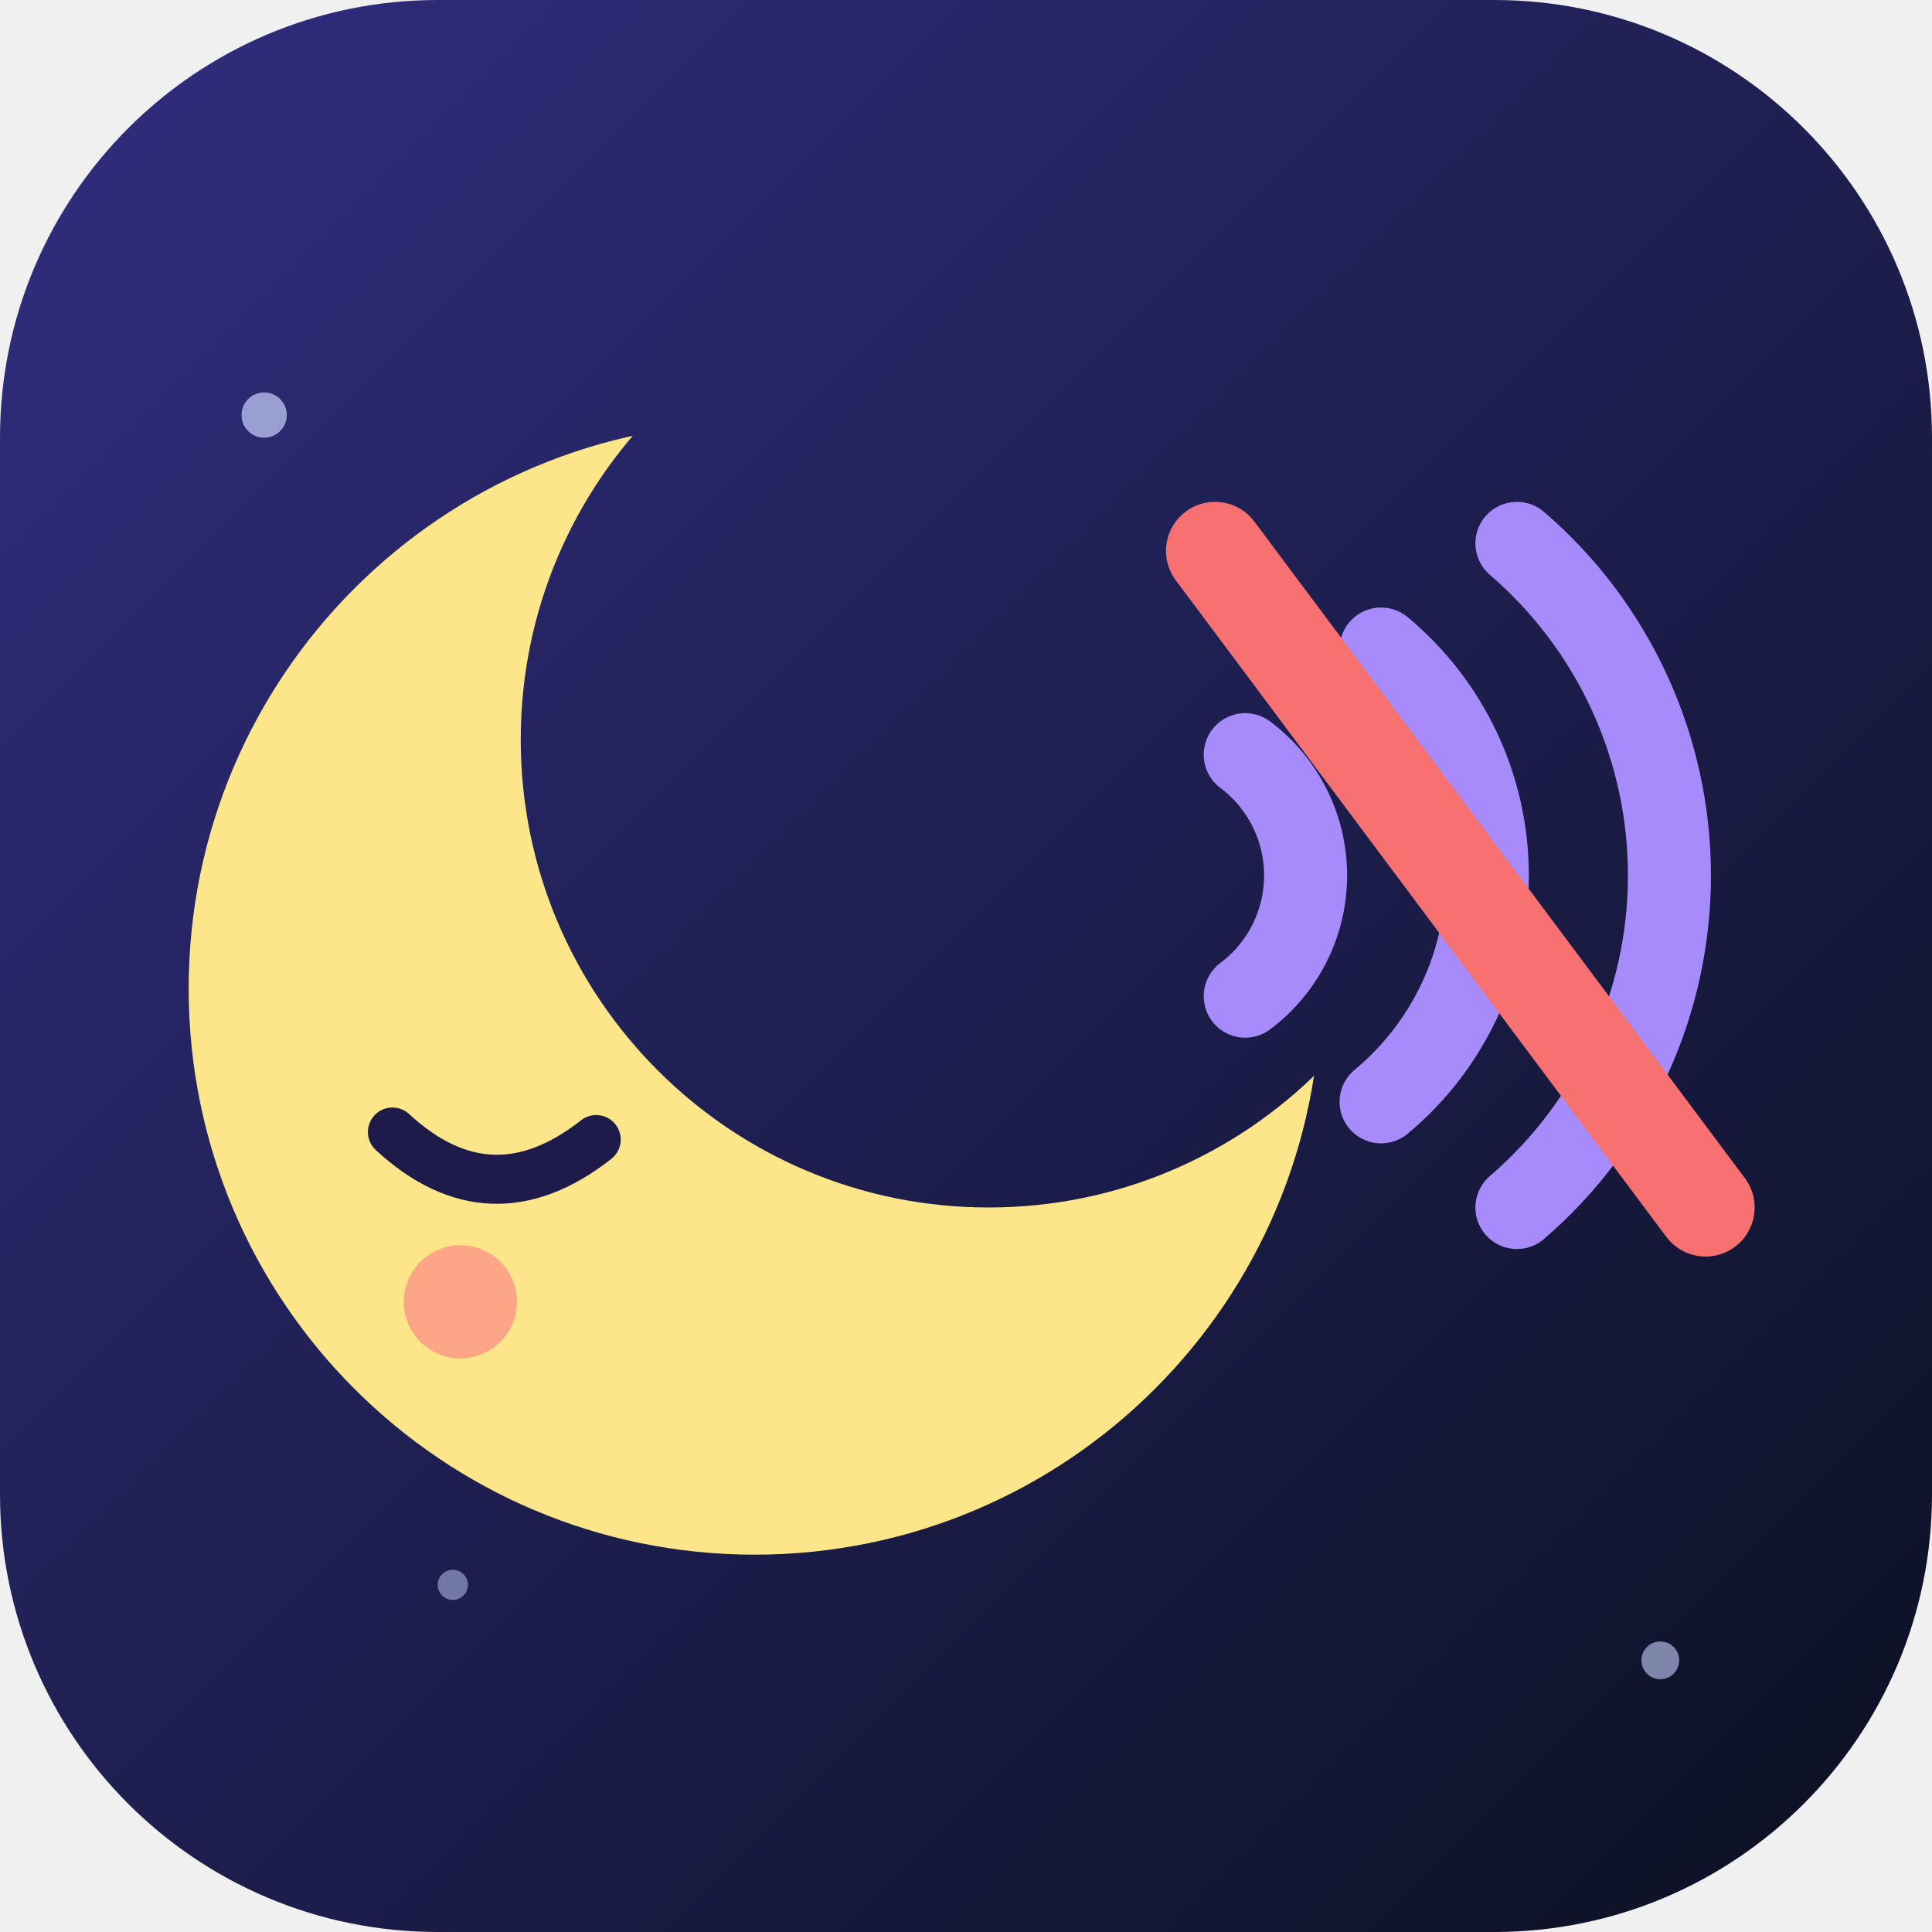
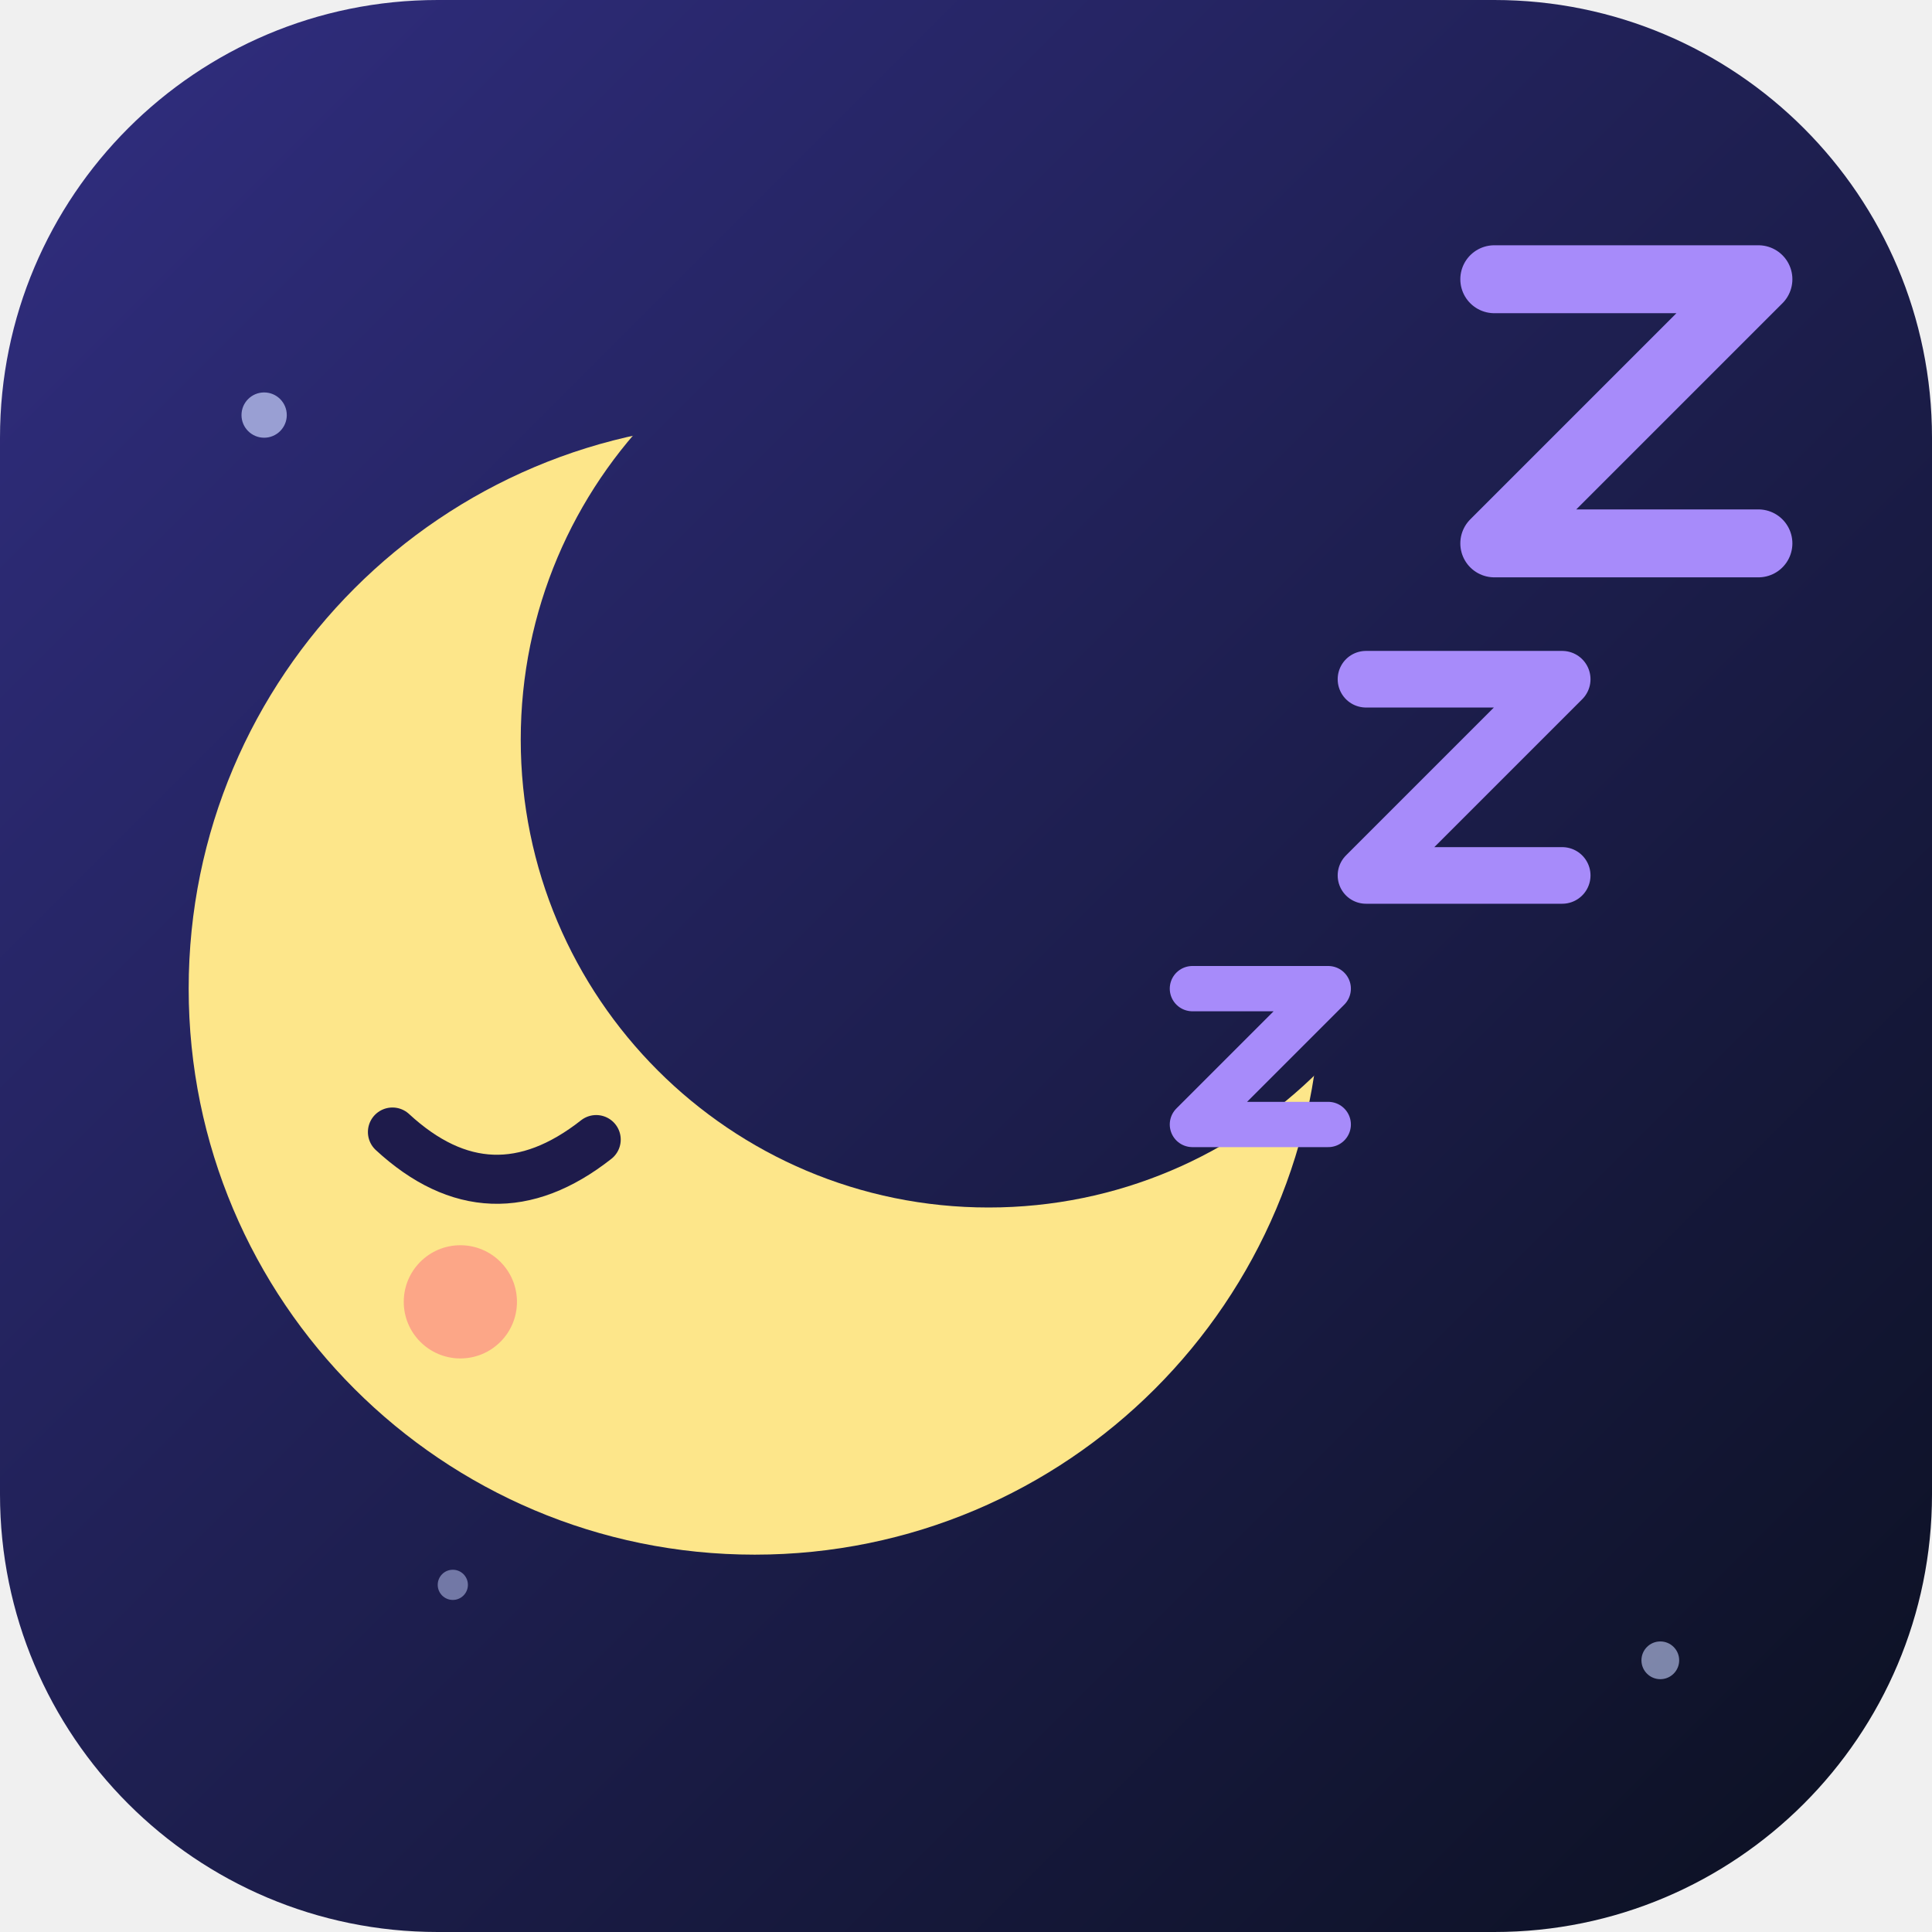
<svg xmlns="http://www.w3.org/2000/svg" viewBox="0 0 512 512">
  <defs>
    <linearGradient id="rq-bg" x1="0" y1="0" x2="1" y2="1">
      <stop offset="0" stop-color="#312E81" />
      <stop offset="1" stop-color="#0B1020" />
    </linearGradient>
    <mask id="rq-moon">
      <rect width="512" height="512" fill="#fff" />
      <circle cx="262" cy="196" r="124" fill="#000" />
    </mask>
  </defs>
  <rect width="512" height="512" rx="116" fill="url(#rq-bg)" />
  <circle cx="70" cy="110" r="6" fill="#C7D2FE" opacity=".7" />
  <circle cx="120" cy="420" r="4" fill="#C7D2FE" opacity=".5" />
  <circle cx="440" cy="440" r="5" fill="#C7D2FE" opacity=".6" />
  <circle cx="200" cy="262" r="150" fill="#FDE68A" mask="url(#rq-moon)" />
  <path d="M104 300 q26 24 54 2" fill="none" stroke="#1E1B4B" stroke-width="13" stroke-linecap="round" />
  <circle cx="122" cy="345" r="15" fill="#FB7185" opacity=".55" />
-   <g fill="none" stroke="#A78BFA" stroke-width="22" stroke-linecap="round">
-     <path d="M330 200 a40 40 0 0 1 0 64" />
-     <path d="M366 172 a78 78 0 0 1 0 120" />
-     <path d="M402 144 a116 116 0 0 1 0 176" />
+   <g fill="none" stroke="#A78BFA" stroke-linecap="round" stroke-linejoin="round">
+     <path d="M316 262 h36 l-36 36 h36" stroke-width="12" />
+     <path d="M362 180 h52 l-52 52 h52" stroke-width="15" />
+     <path d="M396 74 h70 l-70 70 h70" stroke-width="18" />
  </g>
-   <path d="M322 146 L452 320" stroke="#F87171" stroke-width="26" stroke-linecap="round" />
</svg>
